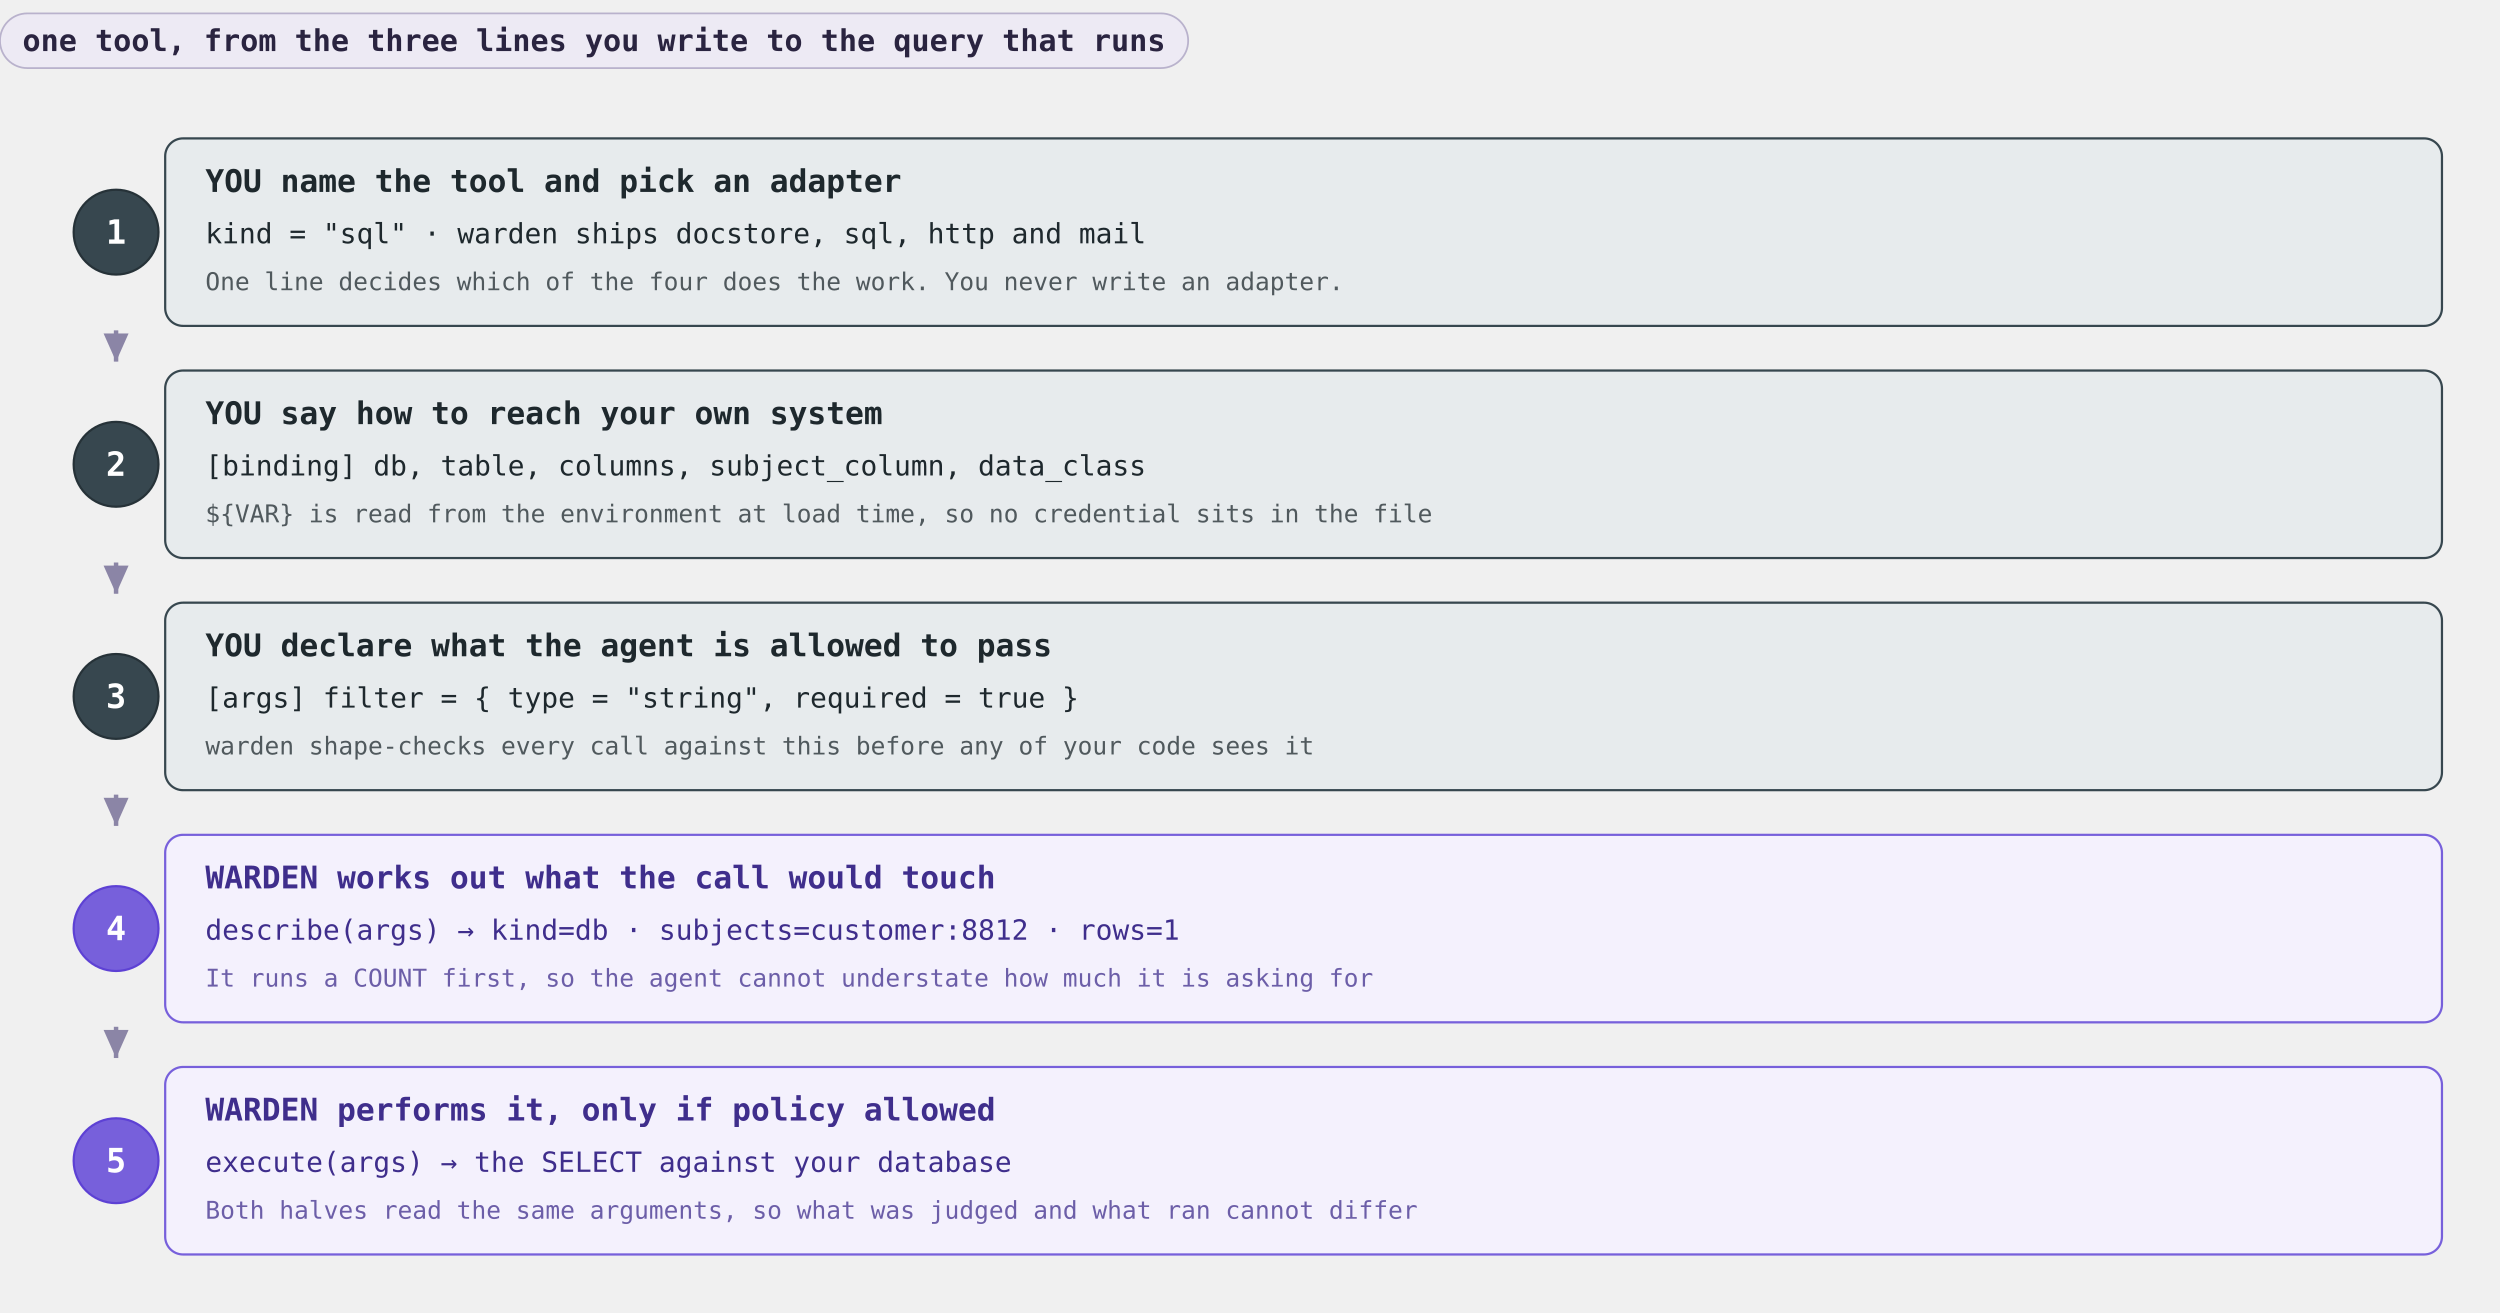
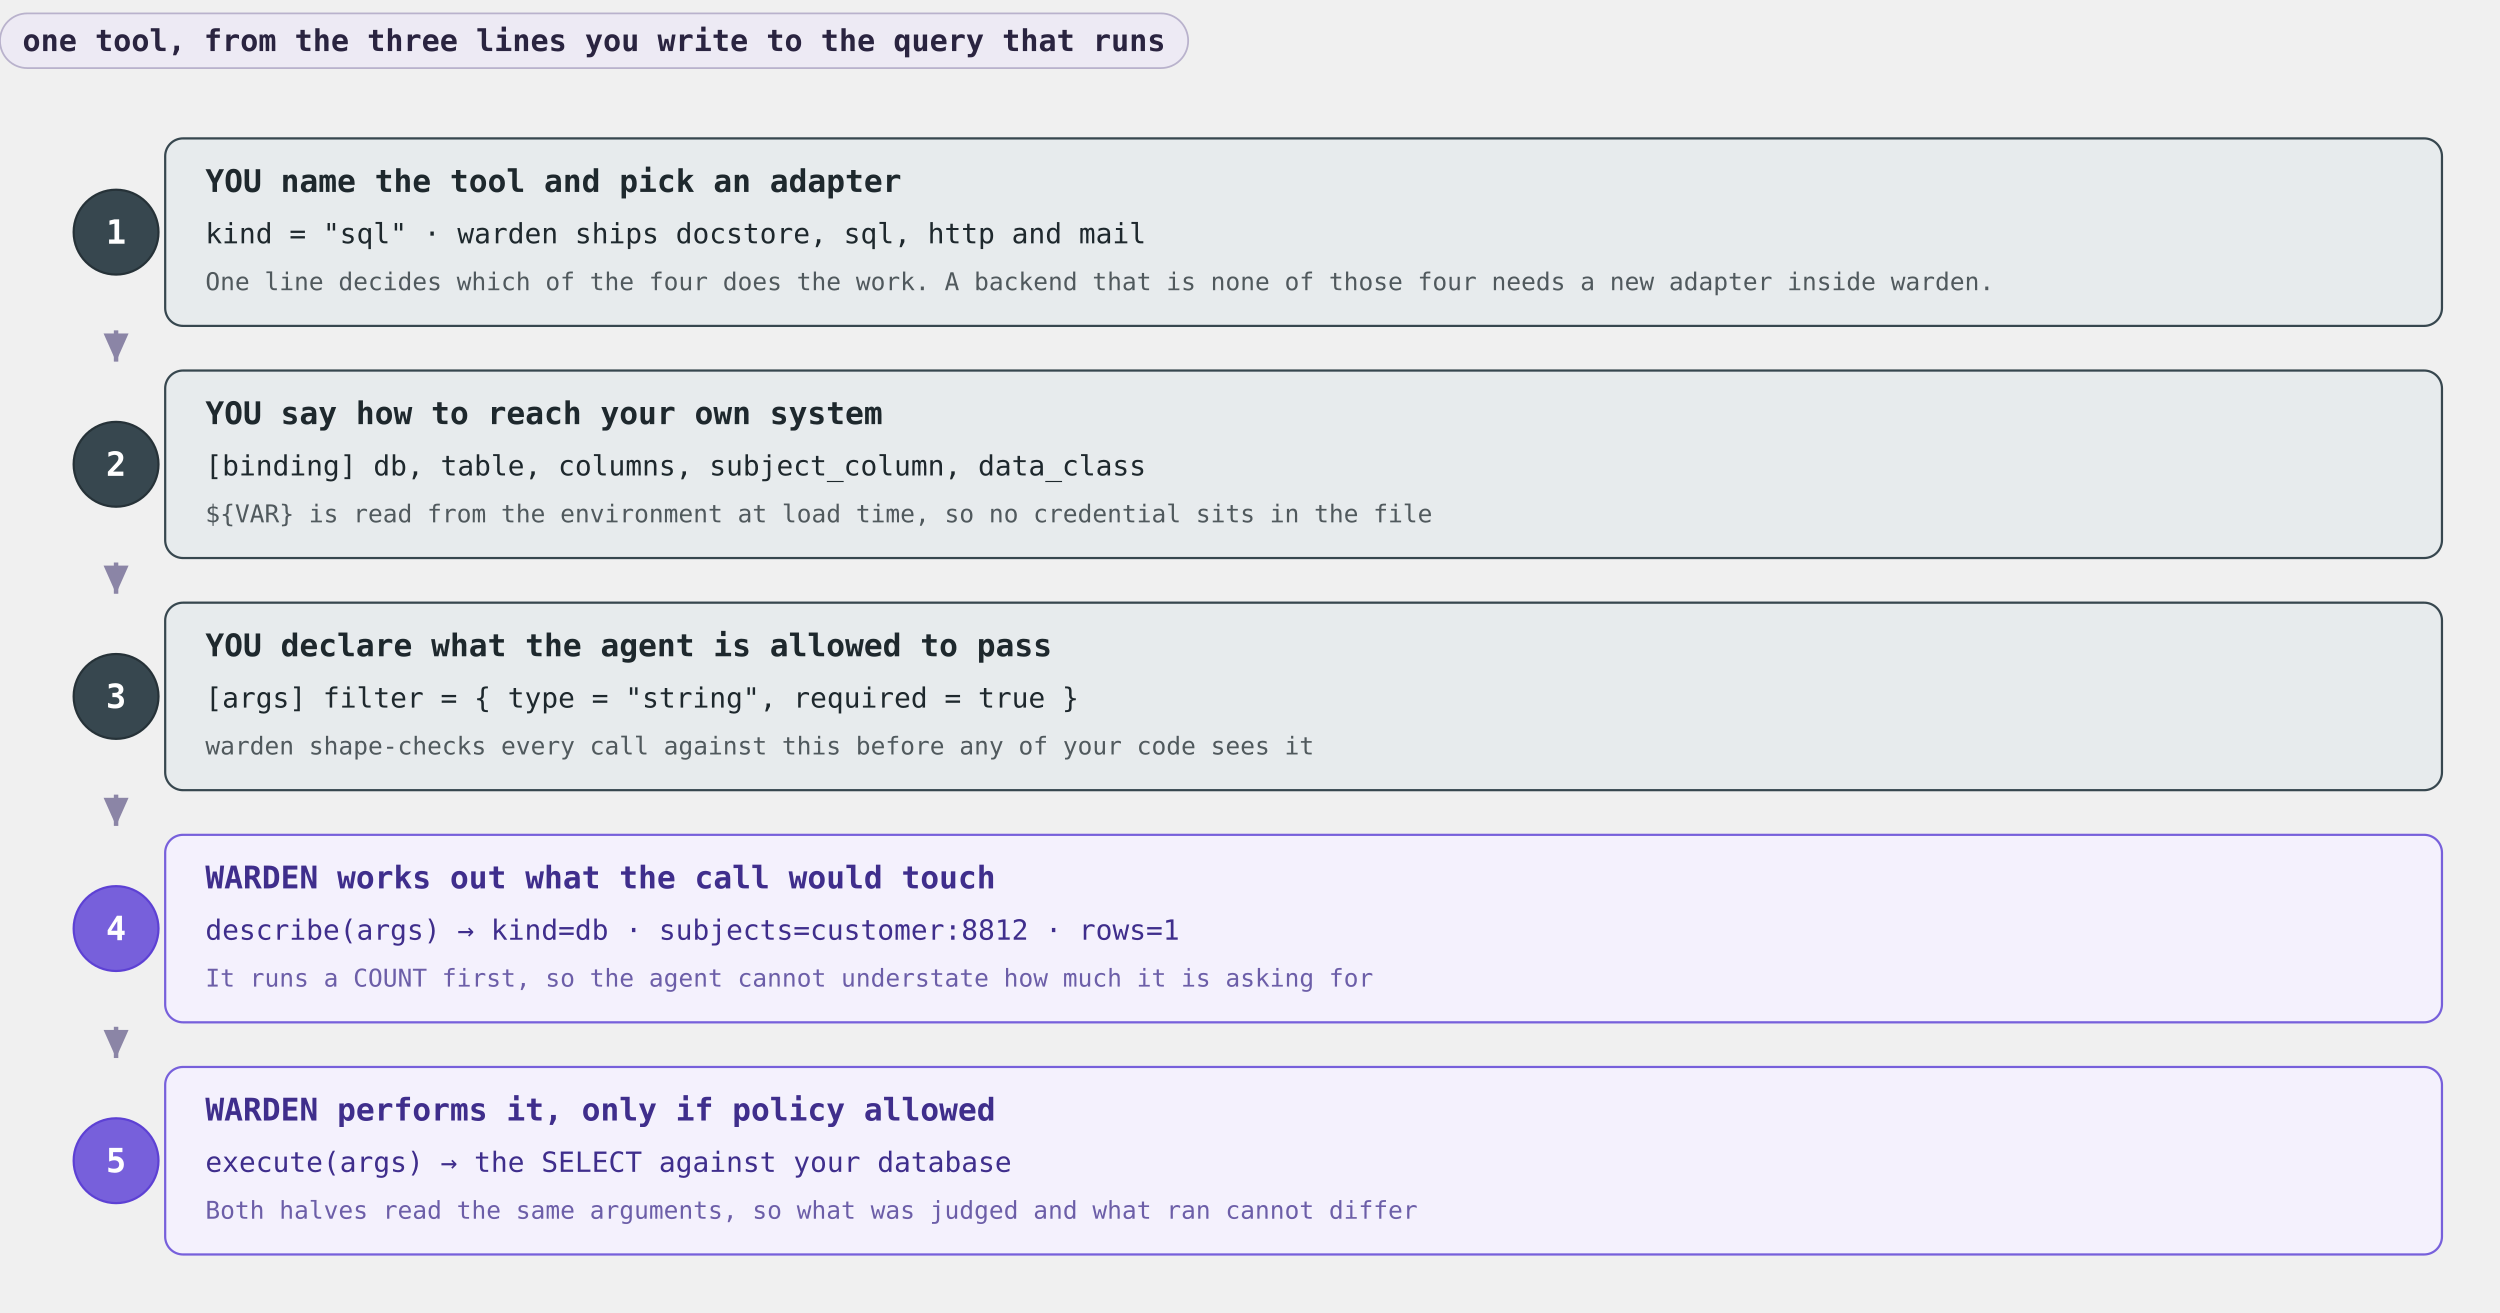
<svg xmlns="http://www.w3.org/2000/svg" viewBox="0 0 1120 588" width="1120" height="588" role="img" aria-label="Five steps. You name the tool and pick one of warden's four adapters with kind = sql; you give the binding that reaches your own system, with ${VAR} read from the environment so no credential is in the file; you declare the arguments the agent may pass, which warden shape-checks on every call. Then warden's adapter describes what the call would touch, running a COUNT first so the agent cannot understate the ask, and executes it only if policy allowed, from the same arguments that were judged.">
  <defs>
    <marker id="arrow" viewBox="0 0 10 10" refX="9" refY="5" markerWidth="7" markerHeight="7" orient="auto">
      <path d="M0,1 L9,5 L0,9 z" fill="#8B85A6" />
    </marker>
  </defs>
  <rect x="0.0" y="6.0" width="532.3" height="24.5" rx="12.2" fill="#EDEAF4" stroke="#B9B2CC" stroke-width="0.8" />
  <text x="266.1" y="18.2" fill="#2A2440" font-family="ui-monospace, SFMono-Regular, Menlo, Consolas, monospace" font-size="13.5" font-weight="600" text-anchor="middle" dominant-baseline="central">one tool, from the three lines you write to the query that runs</text>
  <rect x="74" y="62" width="1020" height="84" rx="8" fill="#E7EBED" stroke="#37474F" />
  <text x="92" y="86" fill="#1E282D" font-family="ui-monospace, SFMono-Regular, Menlo, Consolas, monospace" font-size="14" font-weight="700">YOU name the tool and pick an adapter</text>
  <text x="92" y="109" fill="#1E282D" font-family="ui-monospace, SFMono-Regular, Menlo, Consolas, monospace" font-size="12.5">kind = "sql"   ·   warden ships docstore, sql, http and mail</text>
-   <text x="92" y="130" fill="#1E282D" font-family="ui-monospace, SFMono-Regular, Menlo, Consolas, monospace" font-size="11" opacity="0.75">One line decides which of the four does the work. You never write an adapter.</text>
+   <text x="92" y="130" fill="#1E282D" font-family="ui-monospace, SFMono-Regular, Menlo, Consolas, monospace" font-size="11" opacity="0.75">One line decides which of the four does the work. A backend that is none of those four needs a new adapter inside warden.</text>
  <circle cx="52" cy="104.0" r="19" fill="#37474F" stroke="#263238" />
  <text x="52" y="104.0" fill="#FFFFFF" font-family="ui-monospace, SFMono-Regular, Menlo, Consolas, monospace" font-size="15" font-weight="700" text-anchor="middle" dominant-baseline="central">1</text>
  <path d="M52,148 L52,162" fill="none" stroke="#8B85A6" stroke-width="2" marker-end="url(#arrow)" />
  <rect x="74" y="166" width="1020" height="84" rx="8" fill="#E7EBED" stroke="#37474F" />
  <text x="92" y="190" fill="#1E282D" font-family="ui-monospace, SFMono-Regular, Menlo, Consolas, monospace" font-size="14" font-weight="700">YOU say how to reach your own system</text>
  <text x="92" y="213" fill="#1E282D" font-family="ui-monospace, SFMono-Regular, Menlo, Consolas, monospace" font-size="12.5">[binding]   db, table, columns, subject_column, data_class</text>
  <text x="92" y="234" fill="#1E282D" font-family="ui-monospace, SFMono-Regular, Menlo, Consolas, monospace" font-size="11" opacity="0.75">${VAR} is read from the environment at load time, so no credential sits in the file</text>
  <circle cx="52" cy="208.0" r="19" fill="#37474F" stroke="#263238" />
  <text x="52" y="208.0" fill="#FFFFFF" font-family="ui-monospace, SFMono-Regular, Menlo, Consolas, monospace" font-size="15" font-weight="700" text-anchor="middle" dominant-baseline="central">2</text>
  <path d="M52,252 L52,266" fill="none" stroke="#8B85A6" stroke-width="2" marker-end="url(#arrow)" />
  <rect x="74" y="270" width="1020" height="84" rx="8" fill="#E7EBED" stroke="#37474F" />
  <text x="92" y="294" fill="#1E282D" font-family="ui-monospace, SFMono-Regular, Menlo, Consolas, monospace" font-size="14" font-weight="700">YOU declare what the agent is allowed to pass</text>
  <text x="92" y="317" fill="#1E282D" font-family="ui-monospace, SFMono-Regular, Menlo, Consolas, monospace" font-size="12.5">[args]   filter = { type = "string", required = true }</text>
  <text x="92" y="338" fill="#1E282D" font-family="ui-monospace, SFMono-Regular, Menlo, Consolas, monospace" font-size="11" opacity="0.75">warden shape-checks every call against this before any of your code sees it</text>
  <circle cx="52" cy="312.0" r="19" fill="#37474F" stroke="#263238" />
  <text x="52" y="312.0" fill="#FFFFFF" font-family="ui-monospace, SFMono-Regular, Menlo, Consolas, monospace" font-size="15" font-weight="700" text-anchor="middle" dominant-baseline="central">3</text>
  <path d="M52,356 L52,370" fill="none" stroke="#8B85A6" stroke-width="2" marker-end="url(#arrow)" />
  <rect x="74" y="374" width="1020" height="84" rx="8" fill="#F4F1FD" stroke="#7760DB" />
  <text x="92" y="398" fill="#3F2E8C" font-family="ui-monospace, SFMono-Regular, Menlo, Consolas, monospace" font-size="14" font-weight="700">WARDEN works out what the call would touch</text>
  <text x="92" y="421" fill="#3F2E8C" font-family="ui-monospace, SFMono-Regular, Menlo, Consolas, monospace" font-size="12.5">describe(args)  →  kind=db · subjects=customer:8812 · rows=1</text>
  <text x="92" y="442" fill="#3F2E8C" font-family="ui-monospace, SFMono-Regular, Menlo, Consolas, monospace" font-size="11" opacity="0.75">It runs a COUNT first, so the agent cannot understate how much it is asking for</text>
  <circle cx="52" cy="416.0" r="19" fill="#7760DB" stroke="#5D41D4" />
  <text x="52" y="416.0" fill="#FFFFFF" font-family="ui-monospace, SFMono-Regular, Menlo, Consolas, monospace" font-size="15" font-weight="700" text-anchor="middle" dominant-baseline="central">4</text>
  <path d="M52,460 L52,474" fill="none" stroke="#8B85A6" stroke-width="2" marker-end="url(#arrow)" />
  <rect x="74" y="478" width="1020" height="84" rx="8" fill="#F4F1FD" stroke="#7760DB" />
  <text x="92" y="502" fill="#3F2E8C" font-family="ui-monospace, SFMono-Regular, Menlo, Consolas, monospace" font-size="14" font-weight="700">WARDEN performs it, only if policy allowed</text>
  <text x="92" y="525" fill="#3F2E8C" font-family="ui-monospace, SFMono-Regular, Menlo, Consolas, monospace" font-size="12.5">execute(args)  →  the SELECT against your database</text>
  <text x="92" y="546" fill="#3F2E8C" font-family="ui-monospace, SFMono-Regular, Menlo, Consolas, monospace" font-size="11" opacity="0.75">Both halves read the same arguments, so what was judged and what ran cannot differ</text>
  <circle cx="52" cy="520.0" r="19" fill="#7760DB" stroke="#5D41D4" />
  <text x="52" y="520.0" fill="#FFFFFF" font-family="ui-monospace, SFMono-Regular, Menlo, Consolas, monospace" font-size="15" font-weight="700" text-anchor="middle" dominant-baseline="central">5</text>
</svg>
